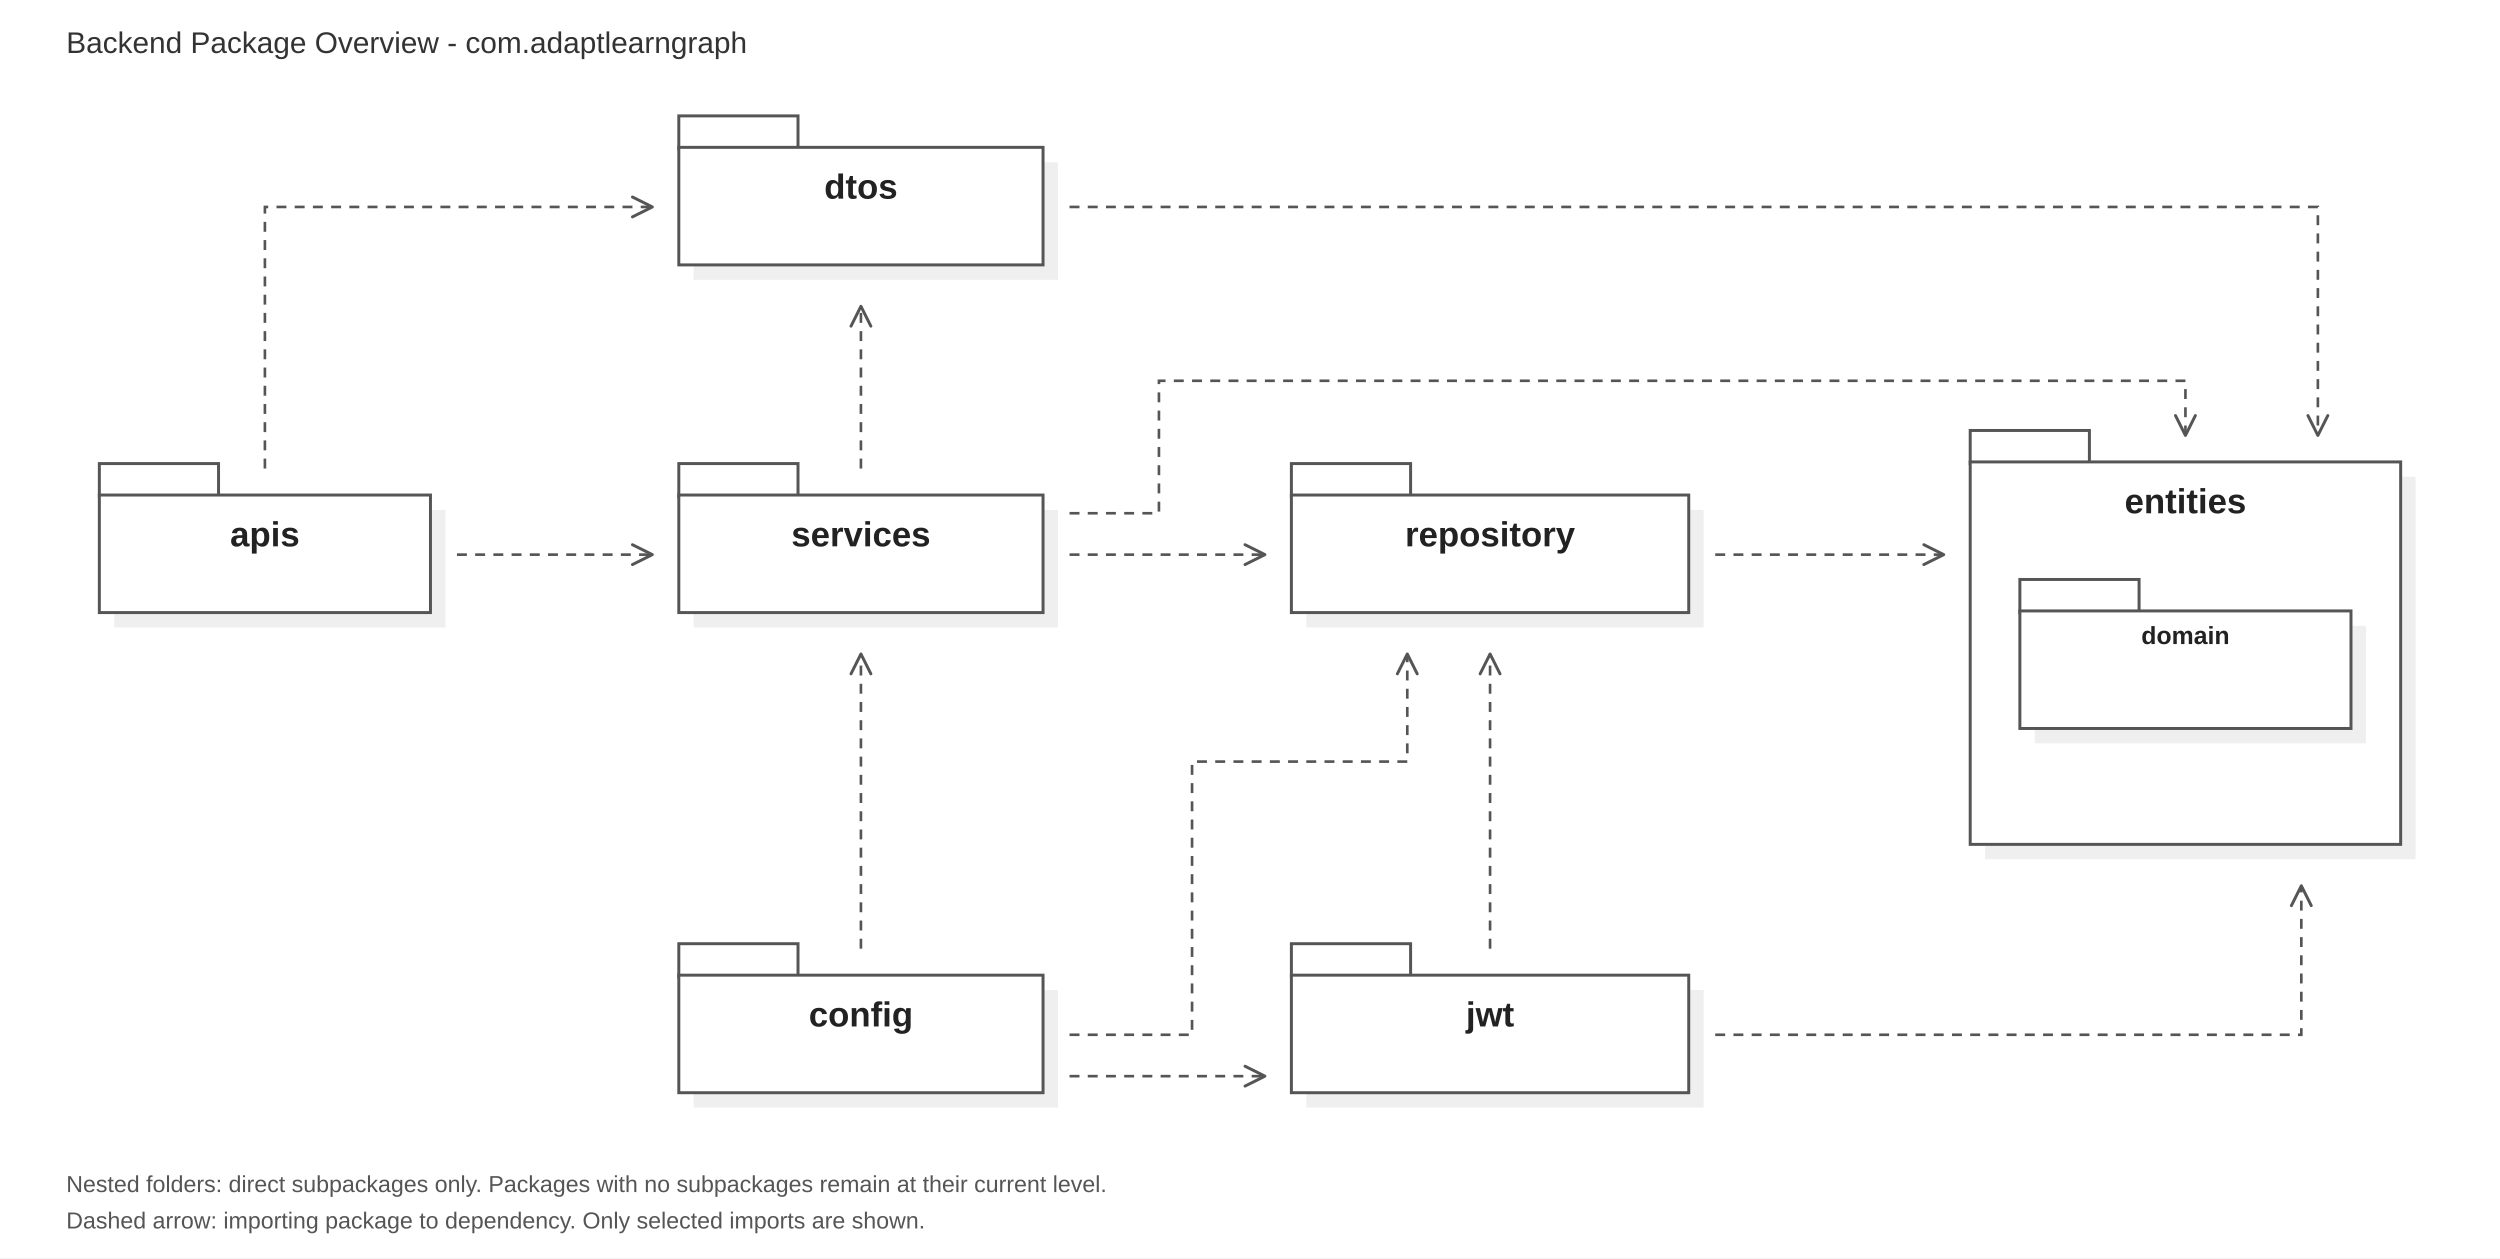
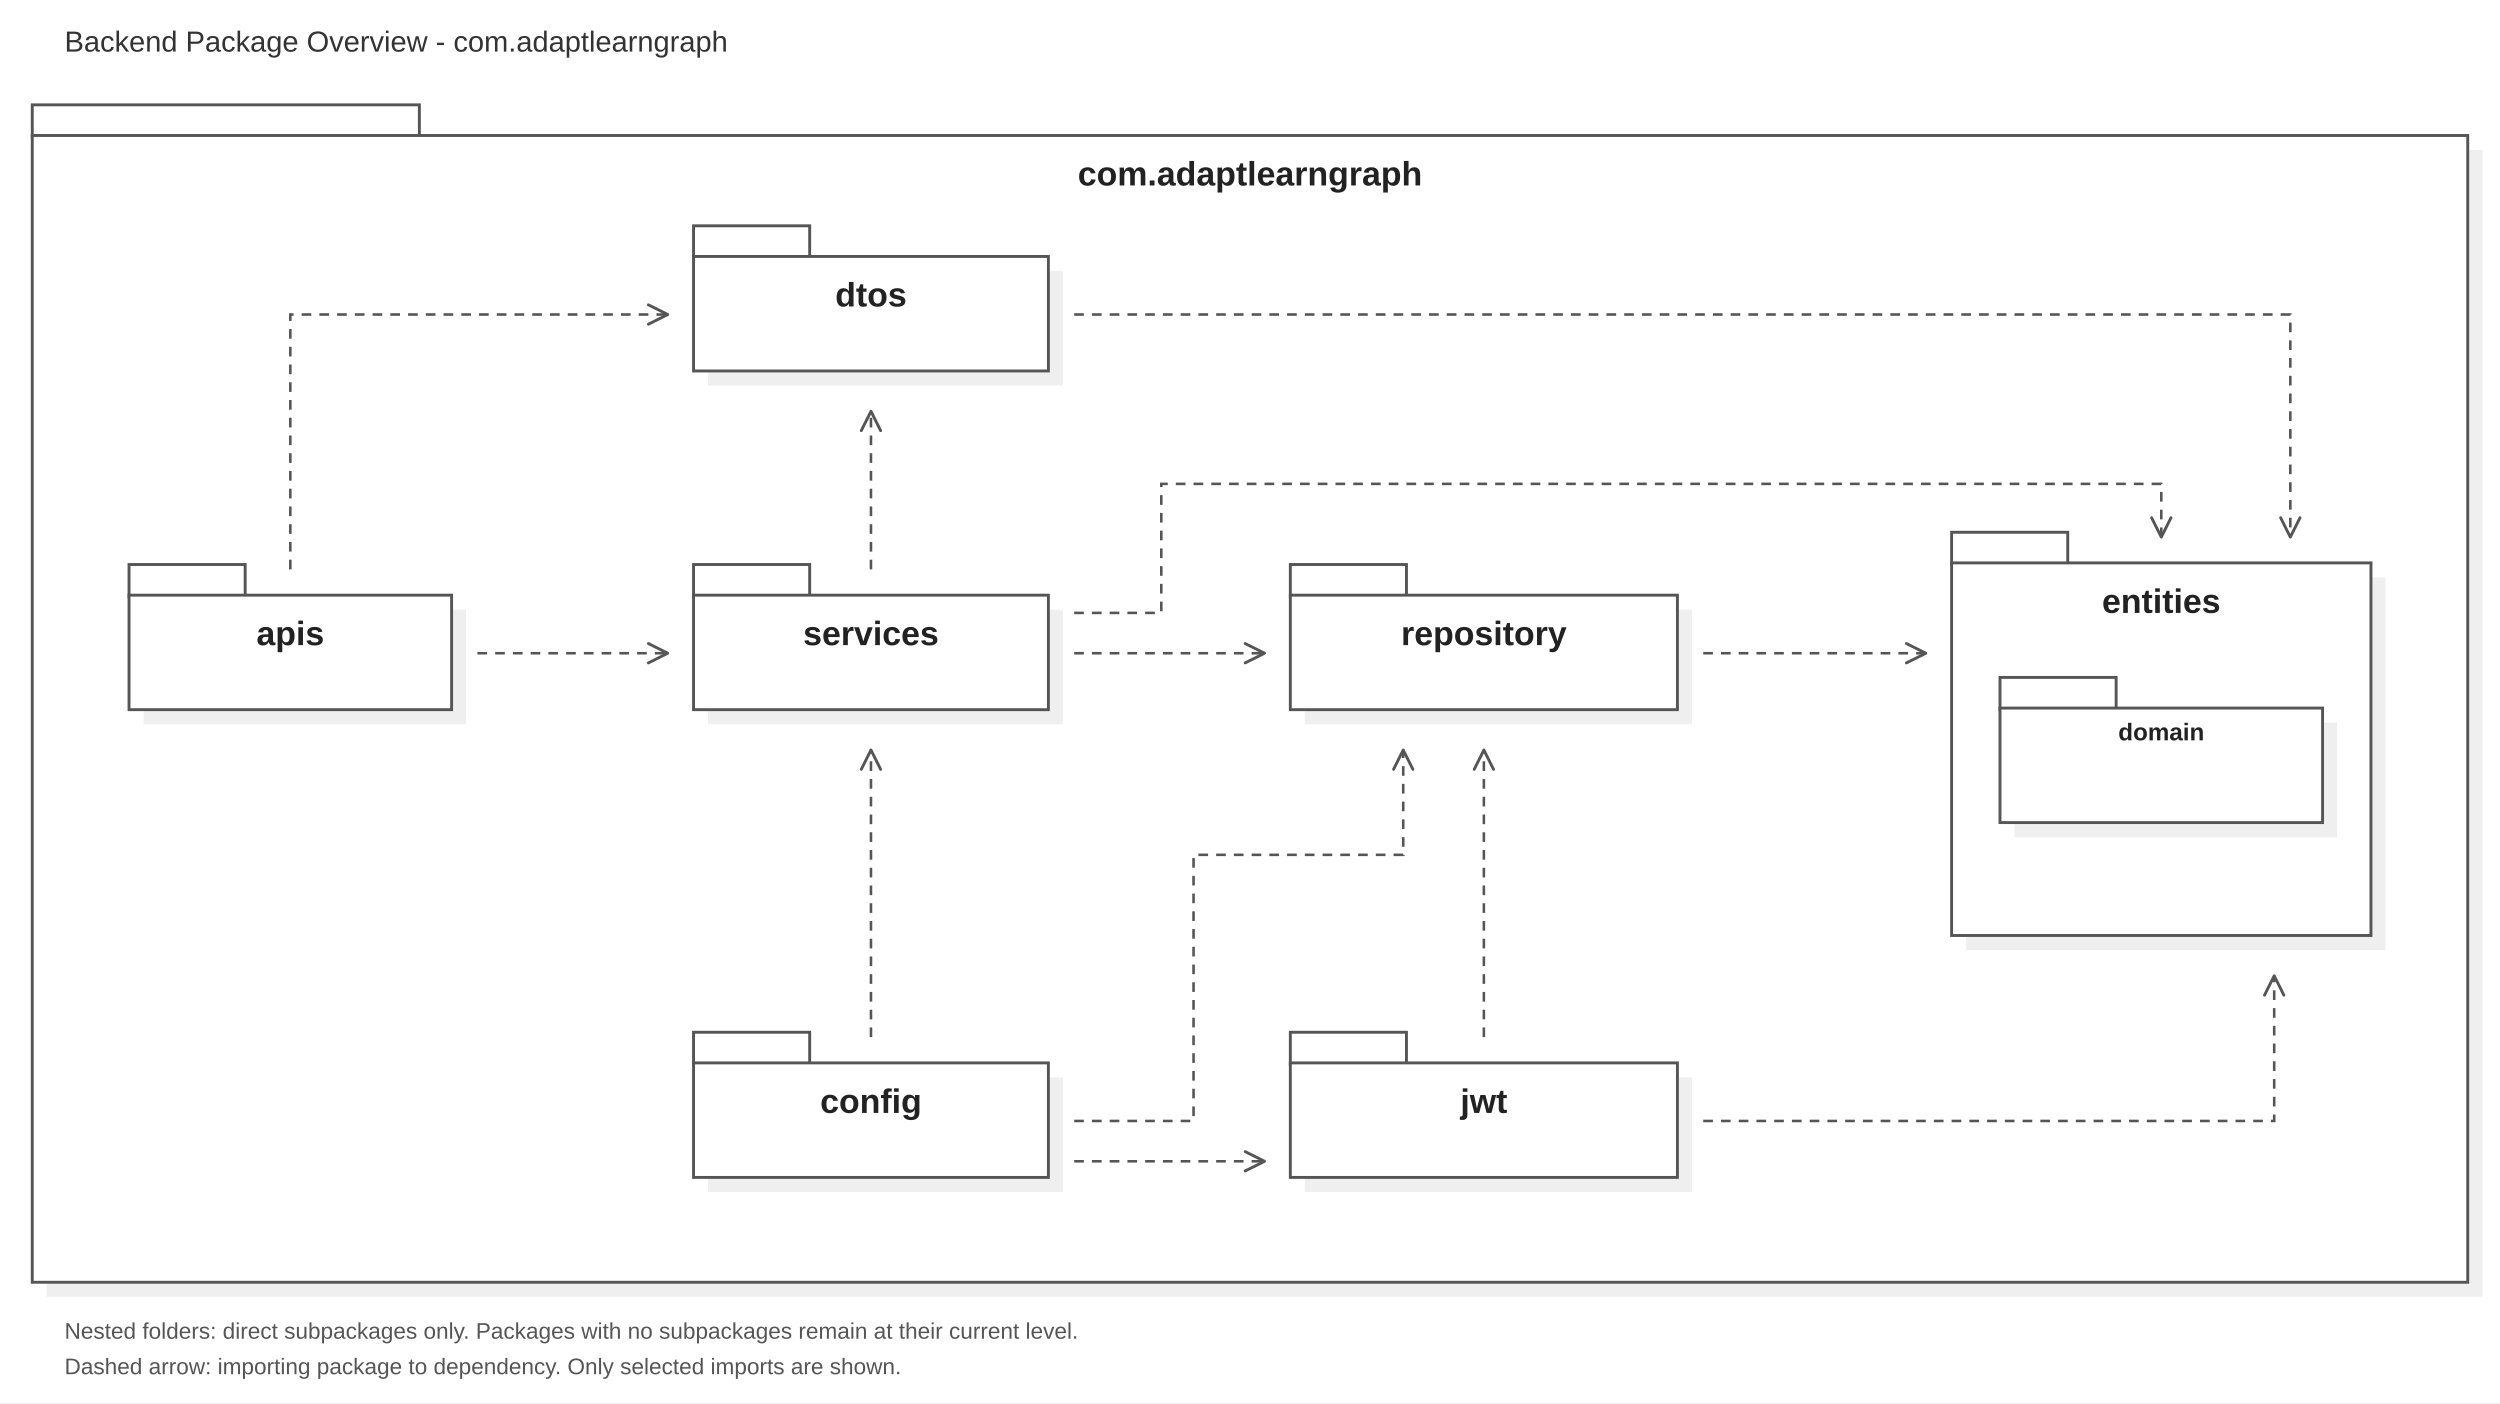
- <svg xmlns="http://www.w3.org/2000/svg" width="1510" height="760" viewBox="0 0 1510 760" role="img" aria-labelledby="title desc">
+ <svg xmlns="http://www.w3.org/2000/svg" width="1550" height="870" viewBox="0 0 1550 870" role="img" aria-labelledby="title desc">
  <rect width="100%" height="100%" fill="white" />
  <g font-family="Arial, sans-serif">
    <text x="40" y="32" font-size="18" fill="#333">Backend Package Overview - com.adaptlearngraph</text>
+     <g data-node="BackendRoot">
+       <path d="M29 93 h1510 v711 h-1510 Z" fill="#efefef" />
+       <rect x="20" y="65" width="240" height="20" fill="white" stroke="#555" stroke-width="1.8" />
+       <rect x="20" y="84" width="1510" height="711" fill="white" stroke="#555" stroke-width="1.8" />
+       <text x="775" y="115" text-anchor="middle" font-size="21" font-weight="700" fill="#222">com.adaptlearngraph</text>
+     </g>
    <g data-node="Entities">
-       <path d="M1199 288 h260 v231 h-260 Z" fill="#efefef" />
-       <rect x="1190" y="260" width="72" height="20" fill="white" stroke="#555" stroke-width="1.8" />
-       <rect x="1190" y="279" width="260" height="231" fill="white" stroke="#555" stroke-width="1.8" />
-       <text x="1320" y="310" text-anchor="middle" font-size="21" font-weight="700" fill="#222">entities</text>
+       <path d="M1219 358 h260 v231 h-260 Z" fill="#efefef" />
+       <rect x="1210" y="330" width="72" height="20" fill="white" stroke="#555" stroke-width="1.8" />
+       <rect x="1210" y="349" width="260" height="231" fill="white" stroke="#555" stroke-width="1.8" />
+       <text x="1340" y="380" text-anchor="middle" font-size="21" font-weight="700" fill="#222">entities</text>
    </g>
    <g data-node="EntityDomain">
-       <path d="M1229 378 h200 v71 h-200 Z" fill="#efefef" />
-       <rect x="1220" y="350" width="72" height="20" fill="white" stroke="#555" stroke-width="1.8" />
-       <rect x="1220" y="369" width="200" height="71" fill="white" stroke="#555" stroke-width="1.8" />
-       <text x="1320" y="389" text-anchor="middle" font-size="15" font-weight="600" fill="#222">domain</text>
+       <path d="M1249 448 h200 v71 h-200 Z" fill="#efefef" />
+       <rect x="1240" y="420" width="72" height="20" fill="white" stroke="#555" stroke-width="1.8" />
+       <rect x="1240" y="439" width="200" height="71" fill="white" stroke="#555" stroke-width="1.8" />
+       <text x="1340" y="459" text-anchor="middle" font-size="15" font-weight="600" fill="#222">domain</text>
    </g>
    <g data-node="Apis">
-       <path d="M69 308 h200 v71 h-200 Z" fill="#efefef" />
-       <rect x="60" y="280" width="72" height="20" fill="white" stroke="#555" stroke-width="1.8" />
-       <rect x="60" y="299" width="200" height="71" fill="white" stroke="#555" stroke-width="1.8" />
-       <text x="160" y="330" text-anchor="middle" font-size="21" font-weight="700" fill="#222">apis</text>
+       <path d="M89 378 h200 v71 h-200 Z" fill="#efefef" />
+       <rect x="80" y="350" width="72" height="20" fill="white" stroke="#555" stroke-width="1.8" />
+       <rect x="80" y="369" width="200" height="71" fill="white" stroke="#555" stroke-width="1.8" />
+       <text x="180" y="400" text-anchor="middle" font-size="21" font-weight="700" fill="#222">apis</text>
    </g>
    <g data-node="Services">
-       <path d="M419 308 h220 v71 h-220 Z" fill="#efefef" />
-       <rect x="410" y="280" width="72" height="20" fill="white" stroke="#555" stroke-width="1.8" />
-       <rect x="410" y="299" width="220" height="71" fill="white" stroke="#555" stroke-width="1.8" />
-       <text x="520" y="330" text-anchor="middle" font-size="21" font-weight="700" fill="#222">services</text>
+       <path d="M439 378 h220 v71 h-220 Z" fill="#efefef" />
+       <rect x="430" y="350" width="72" height="20" fill="white" stroke="#555" stroke-width="1.8" />
+       <rect x="430" y="369" width="220" height="71" fill="white" stroke="#555" stroke-width="1.8" />
+       <text x="540" y="400" text-anchor="middle" font-size="21" font-weight="700" fill="#222">services</text>
    </g>
    <g data-node="Repository">
-       <path d="M789 308 h240 v71 h-240 Z" fill="#efefef" />
-       <rect x="780" y="280" width="72" height="20" fill="white" stroke="#555" stroke-width="1.8" />
-       <rect x="780" y="299" width="240" height="71" fill="white" stroke="#555" stroke-width="1.8" />
-       <text x="900" y="330" text-anchor="middle" font-size="21" font-weight="700" fill="#222">repository</text>
+       <path d="M809 378 h240 v71 h-240 Z" fill="#efefef" />
+       <rect x="800" y="350" width="72" height="20" fill="white" stroke="#555" stroke-width="1.8" />
+       <rect x="800" y="369" width="240" height="71" fill="white" stroke="#555" stroke-width="1.8" />
+       <text x="920" y="400" text-anchor="middle" font-size="21" font-weight="700" fill="#222">repository</text>
    </g>
    <g data-node="Dtos">
-       <path d="M419 98 h220 v71 h-220 Z" fill="#efefef" />
-       <rect x="410" y="70" width="72" height="20" fill="white" stroke="#555" stroke-width="1.8" />
-       <rect x="410" y="89" width="220" height="71" fill="white" stroke="#555" stroke-width="1.8" />
-       <text x="520" y="120" text-anchor="middle" font-size="21" font-weight="700" fill="#222">dtos</text>
+       <path d="M439 168 h220 v71 h-220 Z" fill="#efefef" />
+       <rect x="430" y="140" width="72" height="20" fill="white" stroke="#555" stroke-width="1.8" />
+       <rect x="430" y="159" width="220" height="71" fill="white" stroke="#555" stroke-width="1.8" />
+       <text x="540" y="190" text-anchor="middle" font-size="21" font-weight="700" fill="#222">dtos</text>
    </g>
    <g data-node="Config">
-       <path d="M419 598 h220 v71 h-220 Z" fill="#efefef" />
-       <rect x="410" y="570" width="72" height="20" fill="white" stroke="#555" stroke-width="1.8" />
-       <rect x="410" y="589" width="220" height="71" fill="white" stroke="#555" stroke-width="1.8" />
-       <text x="520" y="620" text-anchor="middle" font-size="21" font-weight="700" fill="#222">config</text>
+       <path d="M439 668 h220 v71 h-220 Z" fill="#efefef" />
+       <rect x="430" y="640" width="72" height="20" fill="white" stroke="#555" stroke-width="1.8" />
+       <rect x="430" y="659" width="220" height="71" fill="white" stroke="#555" stroke-width="1.8" />
+       <text x="540" y="690" text-anchor="middle" font-size="21" font-weight="700" fill="#222">config</text>
    </g>
    <g data-node="Jwt">
-       <path d="M789 598 h240 v71 h-240 Z" fill="#efefef" />
-       <rect x="780" y="570" width="72" height="20" fill="white" stroke="#555" stroke-width="1.8" />
-       <rect x="780" y="589" width="240" height="71" fill="white" stroke="#555" stroke-width="1.8" />
-       <text x="900" y="620" text-anchor="middle" font-size="21" font-weight="700" fill="#222">jwt</text>
+       <path d="M809 668 h240 v71 h-240 Z" fill="#efefef" />
+       <rect x="800" y="640" width="72" height="20" fill="white" stroke="#555" stroke-width="1.8" />
+       <rect x="800" y="659" width="240" height="71" fill="white" stroke="#555" stroke-width="1.8" />
+       <text x="920" y="690" text-anchor="middle" font-size="21" font-weight="700" fill="#222">jwt</text>
    </g>
-     <path data-edge="Apis&gt;Services" d="M276 335 L394 335" fill="none" stroke="#555" stroke-width="1.6" stroke-dasharray="6 5" />
-     <path data-arrowhead="Apis&gt;Services" d="M382 341 L394 335 L382 329" fill="none" stroke="#555" stroke-width="1.8" stroke-linecap="round" stroke-linejoin="round" />
-     <path data-edge="Apis&gt;Dtos" d="M160 283 L160 125 L394 125" fill="none" stroke="#555" stroke-width="1.6" stroke-dasharray="6 5" />
-     <path data-arrowhead="Apis&gt;Dtos" d="M382 131 L394 125 L382 119" fill="none" stroke="#555" stroke-width="1.8" stroke-linecap="round" stroke-linejoin="round" />
-     <path data-edge="Services&gt;Repository" d="M646 335 L764 335" fill="none" stroke="#555" stroke-width="1.6" stroke-dasharray="6 5" />
-     <path data-arrowhead="Services&gt;Repository" d="M752 341 L764 335 L752 329" fill="none" stroke="#555" stroke-width="1.8" stroke-linecap="round" stroke-linejoin="round" />
-     <path data-edge="Services&gt;Entities" d="M646 310 L700 310 L700 230 L1320 230 L1320 263" fill="none" stroke="#555" stroke-width="1.6" stroke-dasharray="6 5" />
-     <path data-arrowhead="Services&gt;Entities" d="M1314 251 L1320 263 L1326 251" fill="none" stroke="#555" stroke-width="1.8" stroke-linecap="round" stroke-linejoin="round" />
-     <path data-edge="Services&gt;Dtos" d="M520 283 L520 185" fill="none" stroke="#555" stroke-width="1.6" stroke-dasharray="6 5" />
-     <path data-arrowhead="Services&gt;Dtos" d="M526 197 L520 185 L514 197" fill="none" stroke="#555" stroke-width="1.8" stroke-linecap="round" stroke-linejoin="round" />
-     <path data-edge="Repository&gt;Entities" d="M1036 335 L1174 335" fill="none" stroke="#555" stroke-width="1.6" stroke-dasharray="6 5" />
-     <path data-arrowhead="Repository&gt;Entities" d="M1162 341 L1174 335 L1162 329" fill="none" stroke="#555" stroke-width="1.8" stroke-linecap="round" stroke-linejoin="round" />
-     <path data-edge="Dtos&gt;Entities" d="M646 125 L1400 125 L1400 263" fill="none" stroke="#555" stroke-width="1.6" stroke-dasharray="6 5" />
-     <path data-arrowhead="Dtos&gt;Entities" d="M1394 251 L1400 263 L1406 251" fill="none" stroke="#555" stroke-width="1.8" stroke-linecap="round" stroke-linejoin="round" />
-     <path data-edge="Config&gt;Services" d="M520 573 L520 395" fill="none" stroke="#555" stroke-width="1.6" stroke-dasharray="6 5" />
-     <path data-arrowhead="Config&gt;Services" d="M526 407 L520 395 L514 407" fill="none" stroke="#555" stroke-width="1.8" stroke-linecap="round" stroke-linejoin="round" />
-     <path data-edge="Config&gt;Repository" d="M646 625 L720 625 L720 460 L850 460 L850 395" fill="none" stroke="#555" stroke-width="1.6" stroke-dasharray="6 5" />
-     <path data-arrowhead="Config&gt;Repository" d="M856 407 L850 395 L844 407" fill="none" stroke="#555" stroke-width="1.8" stroke-linecap="round" stroke-linejoin="round" />
-     <path data-edge="Config&gt;Jwt" d="M646 650 L764 650" fill="none" stroke="#555" stroke-width="1.6" stroke-dasharray="6 5" />
-     <path data-arrowhead="Config&gt;Jwt" d="M752 656 L764 650 L752 644" fill="none" stroke="#555" stroke-width="1.8" stroke-linecap="round" stroke-linejoin="round" />
-     <path data-edge="Jwt&gt;Repository" d="M900 573 L900 395" fill="none" stroke="#555" stroke-width="1.6" stroke-dasharray="6 5" />
-     <path data-arrowhead="Jwt&gt;Repository" d="M906 407 L900 395 L894 407" fill="none" stroke="#555" stroke-width="1.8" stroke-linecap="round" stroke-linejoin="round" />
-     <path data-edge="Jwt&gt;Entities" d="M1036 625 L1390 625 L1390 535" fill="none" stroke="#555" stroke-width="1.6" stroke-dasharray="6 5" />
-     <path data-arrowhead="Jwt&gt;Entities" d="M1396 547 L1390 535 L1384 547" fill="none" stroke="#555" stroke-width="1.8" stroke-linecap="round" stroke-linejoin="round" />
-     <text x="40" y="720" font-size="14" fill="#555">Nested folders: direct subpackages only. Packages with no subpackages remain at their current level.</text>
-     <text x="40" y="742" font-size="14" fill="#555">Dashed arrow: importing package to dependency. Only selected imports are shown.</text>
+     <path data-edge="Apis&gt;Services" d="M296 405 L414 405" fill="none" stroke="#555" stroke-width="1.6" stroke-dasharray="6 5" />
+     <path data-arrowhead="Apis&gt;Services" d="M402 411 L414 405 L402 399" fill="none" stroke="#555" stroke-width="1.8" stroke-linecap="round" stroke-linejoin="round" />
+     <path data-edge="Apis&gt;Dtos" d="M180 353 L180 195 L414 195" fill="none" stroke="#555" stroke-width="1.6" stroke-dasharray="6 5" />
+     <path data-arrowhead="Apis&gt;Dtos" d="M402 201 L414 195 L402 189" fill="none" stroke="#555" stroke-width="1.8" stroke-linecap="round" stroke-linejoin="round" />
+     <path data-edge="Services&gt;Repository" d="M666 405 L784 405" fill="none" stroke="#555" stroke-width="1.6" stroke-dasharray="6 5" />
+     <path data-arrowhead="Services&gt;Repository" d="M772 411 L784 405 L772 399" fill="none" stroke="#555" stroke-width="1.8" stroke-linecap="round" stroke-linejoin="round" />
+     <path data-edge="Services&gt;Entities" d="M666 380 L720 380 L720 300 L1340 300 L1340 333" fill="none" stroke="#555" stroke-width="1.6" stroke-dasharray="6 5" />
+     <path data-arrowhead="Services&gt;Entities" d="M1334 321 L1340 333 L1346 321" fill="none" stroke="#555" stroke-width="1.8" stroke-linecap="round" stroke-linejoin="round" />
+     <path data-edge="Services&gt;Dtos" d="M540 353 L540 255" fill="none" stroke="#555" stroke-width="1.6" stroke-dasharray="6 5" />
+     <path data-arrowhead="Services&gt;Dtos" d="M546 267 L540 255 L534 267" fill="none" stroke="#555" stroke-width="1.8" stroke-linecap="round" stroke-linejoin="round" />
+     <path data-edge="Repository&gt;Entities" d="M1056 405 L1194 405" fill="none" stroke="#555" stroke-width="1.6" stroke-dasharray="6 5" />
+     <path data-arrowhead="Repository&gt;Entities" d="M1182 411 L1194 405 L1182 399" fill="none" stroke="#555" stroke-width="1.8" stroke-linecap="round" stroke-linejoin="round" />
+     <path data-edge="Dtos&gt;Entities" d="M666 195 L1420 195 L1420 333" fill="none" stroke="#555" stroke-width="1.6" stroke-dasharray="6 5" />
+     <path data-arrowhead="Dtos&gt;Entities" d="M1414 321 L1420 333 L1426 321" fill="none" stroke="#555" stroke-width="1.8" stroke-linecap="round" stroke-linejoin="round" />
+     <path data-edge="Config&gt;Services" d="M540 643 L540 465" fill="none" stroke="#555" stroke-width="1.6" stroke-dasharray="6 5" />
+     <path data-arrowhead="Config&gt;Services" d="M546 477 L540 465 L534 477" fill="none" stroke="#555" stroke-width="1.8" stroke-linecap="round" stroke-linejoin="round" />
+     <path data-edge="Config&gt;Repository" d="M666 695 L740 695 L740 530 L870 530 L870 465" fill="none" stroke="#555" stroke-width="1.6" stroke-dasharray="6 5" />
+     <path data-arrowhead="Config&gt;Repository" d="M876 477 L870 465 L864 477" fill="none" stroke="#555" stroke-width="1.8" stroke-linecap="round" stroke-linejoin="round" />
+     <path data-edge="Config&gt;Jwt" d="M666 720 L784 720" fill="none" stroke="#555" stroke-width="1.6" stroke-dasharray="6 5" />
+     <path data-arrowhead="Config&gt;Jwt" d="M772 726 L784 720 L772 714" fill="none" stroke="#555" stroke-width="1.8" stroke-linecap="round" stroke-linejoin="round" />
+     <path data-edge="Jwt&gt;Repository" d="M920 643 L920 465" fill="none" stroke="#555" stroke-width="1.6" stroke-dasharray="6 5" />
+     <path data-arrowhead="Jwt&gt;Repository" d="M926 477 L920 465 L914 477" fill="none" stroke="#555" stroke-width="1.8" stroke-linecap="round" stroke-linejoin="round" />
+     <path data-edge="Jwt&gt;Entities" d="M1056 695 L1410 695 L1410 605" fill="none" stroke="#555" stroke-width="1.6" stroke-dasharray="6 5" />
+     <path data-arrowhead="Jwt&gt;Entities" d="M1416 617 L1410 605 L1404 617" fill="none" stroke="#555" stroke-width="1.8" stroke-linecap="round" stroke-linejoin="round" />
+     <text x="40" y="830" font-size="14" fill="#555">Nested folders: direct subpackages only. Packages with no subpackages remain at their current level.</text>
+     <text x="40" y="852" font-size="14" fill="#555">Dashed arrow: importing package to dependency. Only selected imports are shown.</text>
  </g>
</svg>
